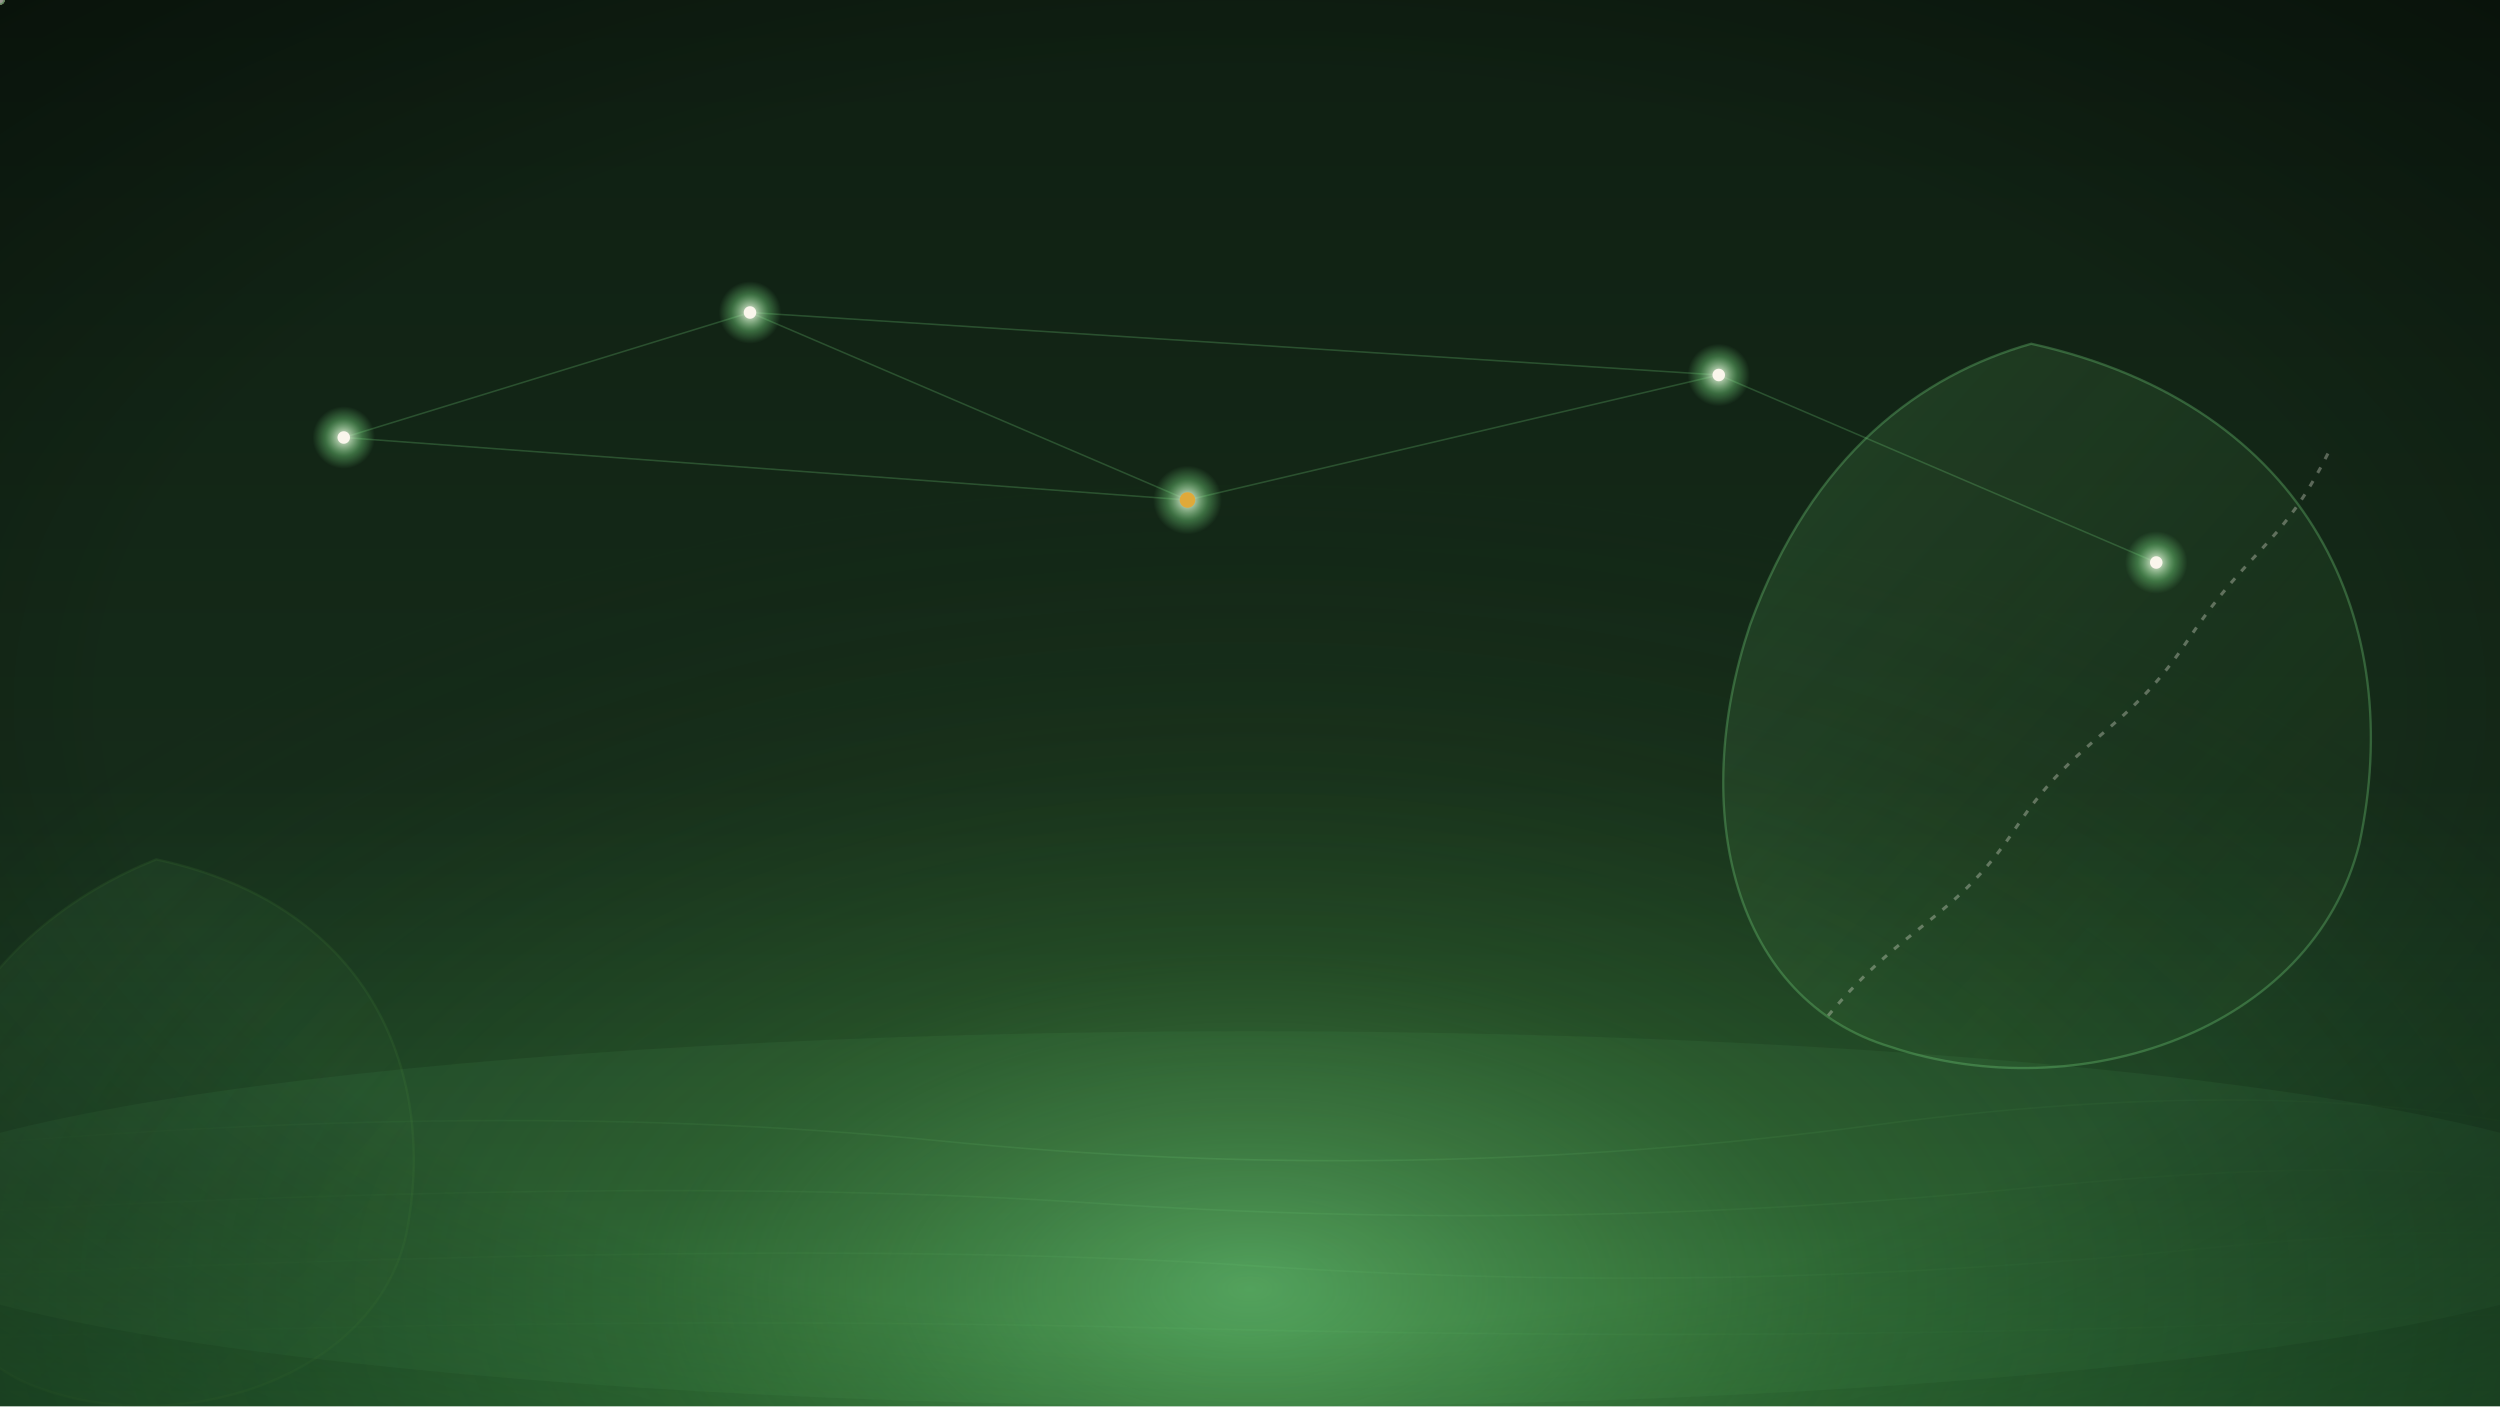
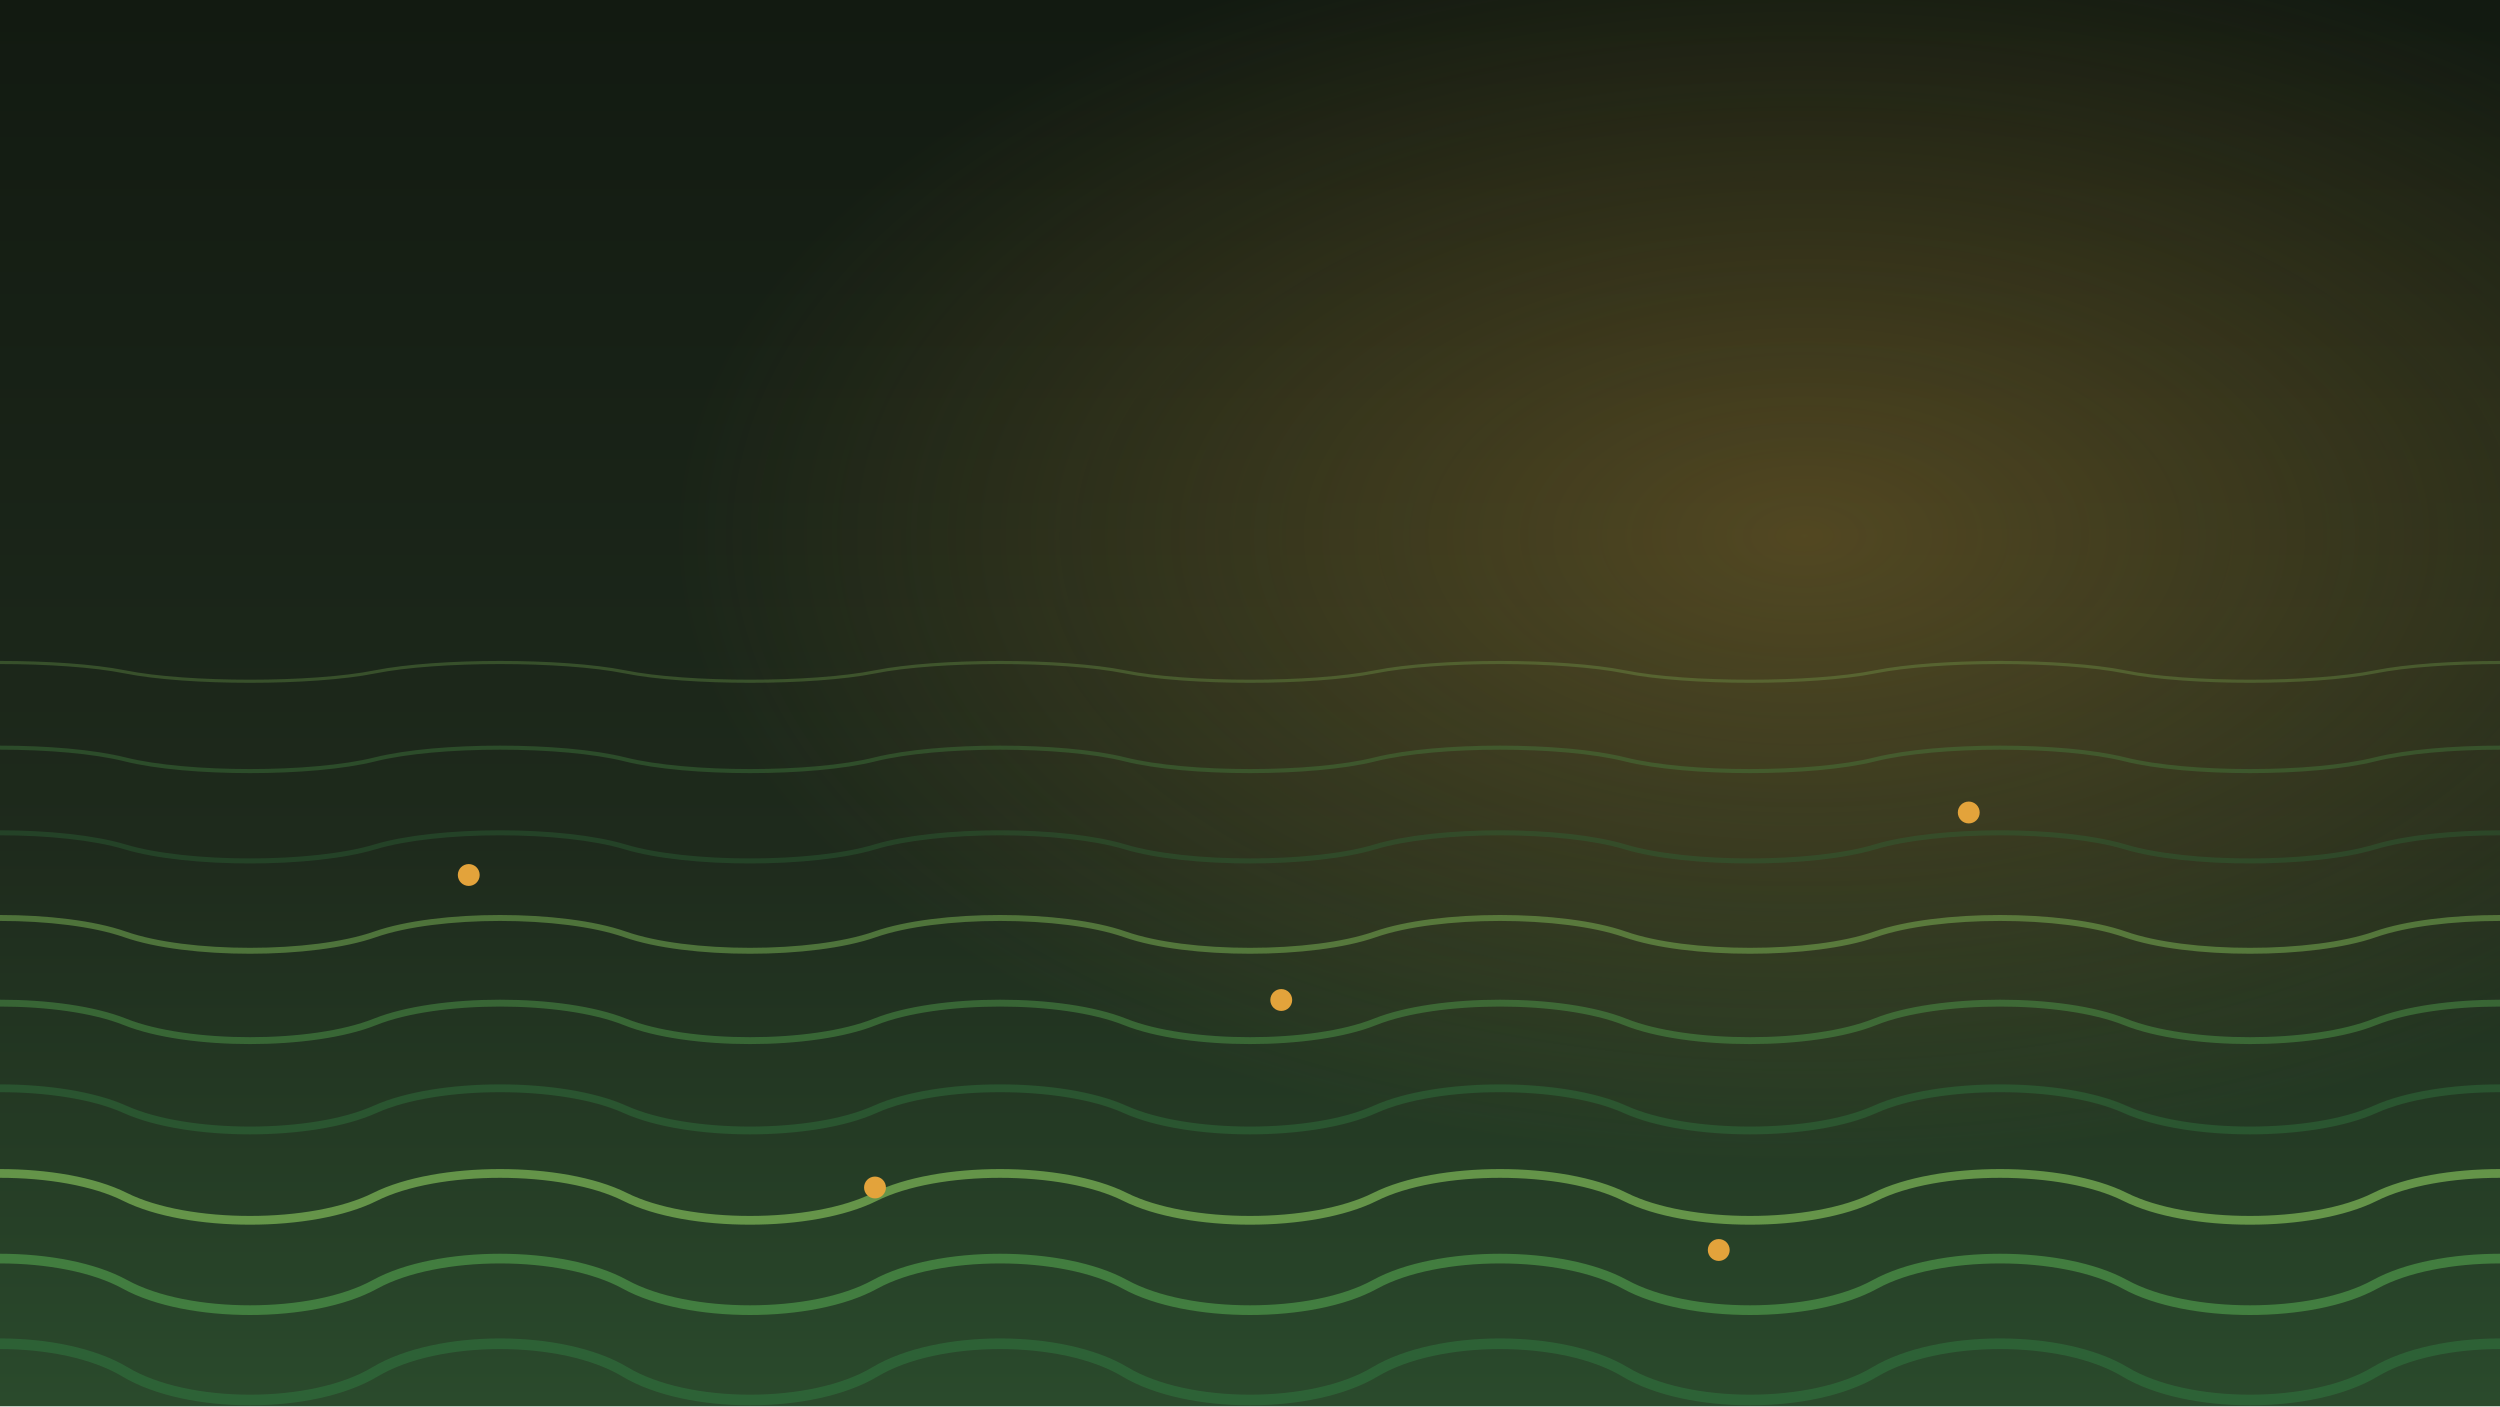
<svg xmlns="http://www.w3.org/2000/svg" viewBox="0 0 1600 900" width="1600" height="900" preserveAspectRatio="xMidYMid slice" role="img" aria-label="Tilthwave animated hero background">
  <defs>
    <linearGradient id="sky" x1="0" y1="0" x2="0" y2="1">
-       <stop offset="0%" stop-color="#0F1F12" />
-       <stop offset="55%" stop-color="#152B19" />
-       <stop offset="85%" stop-color="#1F4A28" />
-       <stop offset="100%" stop-color="#2A6B36" />
+       <stop offset="0%" stop-color="#121A11" />
+       <stop offset="60%" stop-color="#1E2A1C" />
+       <stop offset="100%" stop-color="#2A4A2C" />
    </linearGradient>
-     <radialGradient id="horizonGlow" cx="50%" cy="92%" r="60%">
-       <stop offset="0%" stop-color="#76D67E" stop-opacity="0.55" />
-       <stop offset="40%" stop-color="#4A8E3A" stop-opacity="0.20" />
-       <stop offset="100%" stop-color="#0F1F12" stop-opacity="0" />
+     <radialGradient id="glow" cx="72%" cy="38%" r="45%">
+       <stop offset="0%" stop-color="#E3A33B" stop-opacity="0.28" />
+       <stop offset="100%" stop-color="#E3A33B" stop-opacity="0" />
    </radialGradient>
-     <linearGradient id="bigLeaf" x1="0" y1="0" x2="1" y2="1">
-       <stop offset="0%" stop-color="#76D67E" stop-opacity="0.18" />
-       <stop offset="100%" stop-color="#4A8E3A" stop-opacity="0.04" />
-     </linearGradient>
-     <linearGradient id="waveGrad" x1="0" y1="0" x2="1" y2="0">
-       <stop offset="0%" stop-color="#76D67E" stop-opacity="0" />
-       <stop offset="20%" stop-color="#76D67E" stop-opacity="0.85" />
-       <stop offset="80%" stop-color="#E0A93A" stop-opacity="0.85" />
-       <stop offset="100%" stop-color="#E0A93A" stop-opacity="0" />
-     </linearGradient>
-     <radialGradient id="pulse" cx="50%" cy="50%" r="50%">
-       <stop offset="0%" stop-color="#FAF6EC" stop-opacity="1" />
-       <stop offset="60%" stop-color="#76D67E" stop-opacity="0.4" />
-       <stop offset="100%" stop-color="#76D67E" stop-opacity="0" />
-     </radialGradient>
-     <filter id="glow" x="-20%" y="-50%" width="140%" height="200%">
-       <feGaussianBlur stdDeviation="4" result="b" />
-       <feMerge>
-         <feMergeNode in="b" />
-         <feMergeNode in="SourceGraphic" />
-       </feMerge>
-     </filter>
-     <radialGradient id="mote" cx="50%" cy="50%" r="50%">
-       <stop offset="0%" stop-color="#FAF6EC" stop-opacity="0.95" />
-       <stop offset="100%" stop-color="#FAF6EC" stop-opacity="0" />
-     </radialGradient>
-     <linearGradient id="contour" x1="0" y1="0" x2="1" y2="0">
-       <stop offset="0%" stop-color="#4A8E3A" stop-opacity="0" />
-       <stop offset="50%" stop-color="#76D67E" stop-opacity="0.35" />
-       <stop offset="100%" stop-color="#4A8E3A" stop-opacity="0" />
-     </linearGradient>
  </defs>
  <rect width="1600" height="900" fill="url(#sky)" />
-   <rect width="1600" height="900" fill="url(#horizonGlow)" />
-   <g opacity="0.35">
-     <ellipse cx="800" cy="780" rx="900" ry="120" fill="#76D67E" opacity="0.18">
-       <animate attributeName="cx" values="600;1000;600" dur="22s" repeatCount="indefinite" />
-       <animate attributeName="opacity" values="0.10;0.22;0.10" dur="12s" repeatCount="indefinite" />
-     </ellipse>
-   </g>
-   <g stroke="url(#contour)" fill="none" stroke-width="1">
-     <path d="M-100 740 Q 300 700 600 730 T 1200 720 T 1700 740" opacity="0.45">
-       <animateTransform attributeName="transform" type="translate" values="0 0; -40 0; 0 0" dur="28s" repeatCount="indefinite" />
+   <rect width="1600" height="900" fill="url(#glow)" />
+   <g fill="none" stroke-linecap="round">
+     <path d="M-400 430 C -360 422, -280 422, -240 430 S -120 438, -80 430 C -40 422, 40 422, 80 430 S 200 438, 240 430 C 280 422, 360 422, 400 430 S 520 438, 560 430 C 600 422, 680 422, 720 430 S 840 438, 880 430 C 920 422, 1000 422, 1040 430 S 1160 438, 1200 430 C 1240 422, 1320 422, 1360 430 S 1480 438, 1520 430 C 1560 422, 1640 422, 1680 430 S 1800 438, 1840 430 C 1880 422, 1960 422, 2000 430 S 2120 438, 2160 430" stroke="#8CCB5E" stroke-width="2.0" opacity="0.25">
+       <animateTransform attributeName="transform" type="translate" from="0 0" to="320 0" dur="18s" repeatCount="indefinite" />
    </path>
-     <path d="M-100 780 Q 400 750 700 770 T 1300 760 T 1700 780" opacity="0.35">
-       <animateTransform attributeName="transform" type="translate" values="0 0; -60 0; 0 0" dur="34s" repeatCount="indefinite" />
+     <path d="M-400 486 C -360 476, -280 476, -240 486 S -120 496, -80 486 C -40 476, 40 476, 80 486 S 200 496, 240 486 C 280 476, 360 476, 400 486 S 520 496, 560 486 C 600 476, 680 476, 720 486 S 840 496, 880 486 C 920 476, 1000 476, 1040 486 S 1160 496, 1200 486 C 1240 476, 1320 476, 1360 486 S 1480 496, 1520 486 C 1560 476, 1640 476, 1680 486 S 1800 496, 1840 486 C 1880 476, 1960 476, 2000 486 S 2120 496, 2160 486" stroke="#4F9A4A" stroke-width="2.6" opacity="0.31">
+       <animateTransform attributeName="transform" type="translate" from="0 0" to="-320 0" dur="21s" repeatCount="indefinite" />
    </path>
-     <path d="M-100 820 Q 500 790 800 810 T 1400 800 T 1700 820" opacity="0.28">
-       <animateTransform attributeName="transform" type="translate" values="0 0; -80 0; 0 0" dur="42s" repeatCount="indefinite" />
+     <path d="M-400 542 C -360 530, -280 530, -240 542 S -120 554, -80 542 C -40 530, 40 530, 80 542 S 200 554, 240 542 C 280 530, 360 530, 400 542 S 520 554, 560 542 C 600 530, 680 530, 720 542 S 840 554, 880 542 C 920 530, 1000 530, 1040 542 S 1160 554, 1200 542 C 1240 530, 1320 530, 1360 542 S 1480 554, 1520 542 C 1560 530, 1640 530, 1680 542 S 1800 554, 1840 542 C 1880 530, 1960 530, 2000 542 S 2120 554, 2160 542" stroke="#2F6B3A" stroke-width="3.2" opacity="0.37">
+       <animateTransform attributeName="transform" type="translate" from="0 0" to="320 0" dur="24s" repeatCount="indefinite" />
    </path>
-     <path d="M-100 860 Q 350 840 750 850 T 1500 845 T 1700 860" opacity="0.22">
-       <animateTransform attributeName="transform" type="translate" values="0 0; -100 0; 0 0" dur="50s" repeatCount="indefinite" />
+     <path d="M-400 598 C -360 584, -280 584, -240 598 S -120 612, -80 598 C -40 584, 40 584, 80 598 S 200 612, 240 598 C 280 584, 360 584, 400 598 S 520 612, 560 598 C 600 584, 680 584, 720 598 S 840 612, 880 598 C 920 584, 1000 584, 1040 598 S 1160 612, 1200 598 C 1240 584, 1320 584, 1360 598 S 1480 612, 1520 598 C 1560 584, 1640 584, 1680 598 S 1800 612, 1840 598 C 1880 584, 1960 584, 2000 598 S 2120 612, 2160 598" stroke="#8CCB5E" stroke-width="3.8" opacity="0.43">
+       <animateTransform attributeName="transform" type="translate" from="0 0" to="-320 0" dur="27s" repeatCount="indefinite" />
+     </path>
+     <path d="M-400 654 C -360 638, -280 638, -240 654 S -120 670, -80 654 C -40 638, 40 638, 80 654 S 200 670, 240 654 C 280 638, 360 638, 400 654 S 520 670, 560 654 C 600 638, 680 638, 720 654 S 840 670, 880 654 C 920 638, 1000 638, 1040 654 S 1160 670, 1200 654 C 1240 638, 1320 638, 1360 654 S 1480 670, 1520 654 C 1560 638, 1640 638, 1680 654 S 1800 670, 1840 654 C 1880 638, 1960 638, 2000 654 S 2120 670, 2160 654" stroke="#4F9A4A" stroke-width="4.4" opacity="0.49">
+       <animateTransform attributeName="transform" type="translate" from="0 0" to="320 0" dur="30s" repeatCount="indefinite" />
+     </path>
+     <path d="M-400 710 C -360 692, -280 692, -240 710 S -120 728, -80 710 C -40 692, 40 692, 80 710 S 200 728, 240 710 C 280 692, 360 692, 400 710 S 520 728, 560 710 C 600 692, 680 692, 720 710 S 840 728, 880 710 C 920 692, 1000 692, 1040 710 S 1160 728, 1200 710 C 1240 692, 1320 692, 1360 710 S 1480 728, 1520 710 C 1560 692, 1640 692, 1680 710 S 1800 728, 1840 710 C 1880 692, 1960 692, 2000 710 S 2120 728, 2160 710" stroke="#2F6B3A" stroke-width="5.0" opacity="0.55">
+       <animateTransform attributeName="transform" type="translate" from="0 0" to="-320 0" dur="33s" repeatCount="indefinite" />
+     </path>
+     <path d="M-400 766 C -360 746, -280 746, -240 766 S -120 786, -80 766 C -40 746, 40 746, 80 766 S 200 786, 240 766 C 280 746, 360 746, 400 766 S 520 786, 560 766 C 600 746, 680 746, 720 766 S 840 786, 880 766 C 920 746, 1000 746, 1040 766 S 1160 786, 1200 766 C 1240 746, 1320 746, 1360 766 S 1480 786, 1520 766 C 1560 746, 1640 746, 1680 766 S 1800 786, 1840 766 C 1880 746, 1960 746, 2000 766 S 2120 786, 2160 766" stroke="#8CCB5E" stroke-width="5.6" opacity="0.61">
+       <animateTransform attributeName="transform" type="translate" from="0 0" to="320 0" dur="36s" repeatCount="indefinite" />
+     </path>
+     <path d="M-400 822 C -360 800, -280 800, -240 822 S -120 844, -80 822 C -40 800, 40 800, 80 822 S 200 844, 240 822 C 280 800, 360 800, 400 822 S 520 844, 560 822 C 600 800, 680 800, 720 822 S 840 844, 880 822 C 920 800, 1000 800, 1040 822 S 1160 844, 1200 822 C 1240 800, 1320 800, 1360 822 S 1480 844, 1520 822 C 1560 800, 1640 800, 1680 822 S 1800 844, 1840 822 C 1880 800, 1960 800, 2000 822 S 2120 844, 2160 822" stroke="#4F9A4A" stroke-width="6.2" opacity="0.67">
+       <animateTransform attributeName="transform" type="translate" from="0 0" to="-320 0" dur="39s" repeatCount="indefinite" />
+     </path>
+     <path d="M-400 878 C -360 854, -280 854, -240 878 S -120 902, -80 878 C -40 854, 40 854, 80 878 S 200 902, 240 878 C 280 854, 360 854, 400 878 S 520 902, 560 878 C 600 854, 680 854, 720 878 S 840 902, 880 878 C 920 854, 1000 854, 1040 878 S 1160 902, 1200 878 C 1240 854, 1320 854, 1360 878 S 1480 902, 1520 878 C 1560 854, 1640 854, 1680 878 S 1800 902, 1840 878 C 1880 854, 1960 854, 2000 878 S 2120 902, 2160 878" stroke="#2F6B3A" stroke-width="6.8" opacity="0.73">
+       <animateTransform attributeName="transform" type="translate" from="0 0" to="320 0" dur="42s" repeatCount="indefinite" />
+     </path>
+     <path d="M-400 934 C -360 908, -280 908, -240 934 S -120 960, -80 934 C -40 908, 40 908, 80 934 S 200 960, 240 934 C 280 908, 360 908, 400 934 S 520 960, 560 934 C 600 908, 680 908, 720 934 S 840 960, 880 934 C 920 908, 1000 908, 1040 934 S 1160 960, 1200 934 C 1240 908, 1320 908, 1360 934 S 1480 960, 1520 934 C 1560 908, 1640 908, 1680 934 S 1800 960, 1840 934 C 1880 908, 1960 908, 2000 934 S 2120 960, 2160 934" stroke="#8CCB5E" stroke-width="7.4" opacity="0.79">
+       <animateTransform attributeName="transform" type="translate" from="0 0" to="-320 0" dur="45s" repeatCount="indefinite" />
    </path>
  </g>
-   <g transform="translate(1050,180)" opacity="0.9">
-     <g>
-       <animateTransform attributeName="transform" type="rotate" values="-2 250 300; 2 250 300; -2 250 300" dur="14s" repeatCount="indefinite" />
-       <path d="M250 40                C 430 80, 490 220, 460 360                C 430 480, 280 530, 160 490                C 60 460, 30 340, 70 220                C 110 110, 180 60, 250 40 Z" fill="url(#bigLeaf)" stroke="#76D67E" stroke-width="1.5" stroke-opacity="0.35" />
-       <path d="M120 470 C 170 410, 200 410, 240 350                C 280 290, 310 290, 350 230                C 390 170, 410 170, 440 110" stroke="#FAF6EC" stroke-width="2" stroke-opacity="0.35" fill="none" stroke-dasharray="4 6">
-         <animate attributeName="stroke-dashoffset" from="0" to="-100" dur="8s" repeatCount="indefinite" />
-       </path>
-     </g>
-   </g>
-   <g transform="translate(-80,520)" opacity="0.5">
-     <g>
-       <animateTransform attributeName="transform" type="rotate" values="3 180 200; -3 180 200; 3 180 200" dur="18s" repeatCount="indefinite" />
-       <path d="M180 30                C 320 60, 360 170, 340 270                C 320 360, 200 400, 110 370                C 30 345, 10 250, 40 165                C 70 90, 130 50, 180 30 Z" fill="url(#bigLeaf)" stroke="#4A8E3A" stroke-width="1.5" stroke-opacity="0.3" />
-     </g>
-   </g>
-   <g filter="url(#glow)">
-     <path stroke="url(#waveGrad)" stroke-width="3" fill="none" stroke-linecap="round">
-       <animate attributeName="d" dur="9s" repeatCount="indefinite" values="           M 0 480 Q 200 420 400 480 T 800 480 T 1200 480 T 1600 480;           M 0 480 Q 200 540 400 480 T 800 480 T 1200 480 T 1600 480;           M 0 480 Q 200 420 400 480 T 800 480 T 1200 480 T 1600 480         " />
-     </path>
-     <path stroke="#76D67E" stroke-width="1.5" stroke-opacity="0.6" fill="none">
-       <animate attributeName="d" dur="6s" repeatCount="indefinite" values="           M 0 500 Q 150 460 300 500 T 600 500 T 900 500 T 1200 500 T 1600 500;           M 0 500 Q 150 540 300 500 T 600 500 T 900 500 T 1200 500 T 1600 500;           M 0 500 Q 150 460 300 500 T 600 500 T 900 500 T 1200 500 T 1600 500         " />
-     </path>
-     <path stroke="#E0A93A" stroke-width="1" stroke-opacity="0.45" fill="none">
-       <animate attributeName="d" dur="13s" repeatCount="indefinite" values="           M 0 460 Q 250 400 500 460 T 1000 460 T 1500 460 T 1600 460;           M 0 460 Q 250 520 500 460 T 1000 460 T 1500 460 T 1600 460;           M 0 460 Q 250 400 500 460 T 1000 460 T 1500 460 T 1600 460         " />
-     </path>
-   </g>
-   <g>
-     <g stroke="#76D67E" stroke-width="1" stroke-opacity="0.25" fill="none">
-       <line x1="220" y1="280" x2="480" y2="200">
-         <animate attributeName="stroke-opacity" values="0.10;0.45;0.10" dur="5s" repeatCount="indefinite" />
-       </line>
-       <line x1="480" y1="200" x2="760" y2="320">
-         <animate attributeName="stroke-opacity" values="0.10;0.45;0.10" dur="6s" repeatCount="indefinite" />
-       </line>
-       <line x1="760" y1="320" x2="1100" y2="240">
-         <animate attributeName="stroke-opacity" values="0.10;0.45;0.10" dur="7s" repeatCount="indefinite" />
-       </line>
-       <line x1="1100" y1="240" x2="1380" y2="360">
-         <animate attributeName="stroke-opacity" values="0.10;0.45;0.10" dur="5.5s" repeatCount="indefinite" />
-       </line>
-       <line x1="220" y1="280" x2="760" y2="320">
-         <animate attributeName="stroke-opacity" values="0.05;0.25;0.05" dur="9s" repeatCount="indefinite" />
-       </line>
-       <line x1="480" y1="200" x2="1100" y2="240">
-         <animate attributeName="stroke-opacity" values="0.05;0.25;0.05" dur="11s" repeatCount="indefinite" />
-       </line>
-     </g>
-     <g>
-       <circle cx="220" cy="280" r="20" fill="url(#pulse)">
-         <animate attributeName="r" values="14;28;14" dur="3.2s" repeatCount="indefinite" />
-         <animate attributeName="opacity" values="0.9;0.2;0.9" dur="3.2s" repeatCount="indefinite" />
-       </circle>
-       <circle cx="220" cy="280" r="4" fill="#FAF6EC" />
-       <circle cx="480" cy="200" r="20" fill="url(#pulse)">
-         <animate attributeName="r" values="14;28;14" dur="4s" begin="0.6s" repeatCount="indefinite" />
-         <animate attributeName="opacity" values="0.9;0.2;0.9" dur="4s" begin="0.6s" repeatCount="indefinite" />
-       </circle>
-       <circle cx="480" cy="200" r="4" fill="#FAF6EC" />
-       <circle cx="760" cy="320" r="22" fill="url(#pulse)">
-         <animate attributeName="r" values="16;32;16" dur="3.6s" begin="1.2s" repeatCount="indefinite" />
-         <animate attributeName="opacity" values="0.9;0.2;0.9" dur="3.6s" begin="1.2s" repeatCount="indefinite" />
-       </circle>
-       <circle cx="760" cy="320" r="5" fill="#E0A93A" />
-       <circle cx="1100" cy="240" r="20" fill="url(#pulse)">
-         <animate attributeName="r" values="14;28;14" dur="3.8s" begin="0.3s" repeatCount="indefinite" />
-         <animate attributeName="opacity" values="0.9;0.2;0.9" dur="3.8s" begin="0.3s" repeatCount="indefinite" />
-       </circle>
-       <circle cx="1100" cy="240" r="4" fill="#FAF6EC" />
-       <circle cx="1380" cy="360" r="20" fill="url(#pulse)">
-         <animate attributeName="r" values="14;28;14" dur="4.4s" begin="0.9s" repeatCount="indefinite" />
-         <animate attributeName="opacity" values="0.9;0.2;0.9" dur="4.4s" begin="0.9s" repeatCount="indefinite" />
-       </circle>
-       <circle cx="1380" cy="360" r="4" fill="#FAF6EC" />
-     </g>
-     <circle r="3" fill="#FAF6EC">
-       <animateMotion dur="4s" repeatCount="indefinite" path="M 220 280 L 480 200" />
-       <animate attributeName="opacity" values="0;1;1;0" dur="4s" repeatCount="indefinite" />
-     </circle>
-     <circle r="3" fill="#E0A93A">
-       <animateMotion dur="5s" repeatCount="indefinite" begin="1s" path="M 480 200 L 760 320" />
-       <animate attributeName="opacity" values="0;1;1;0" dur="5s" begin="1s" repeatCount="indefinite" />
-     </circle>
-     <circle r="3" fill="#FAF6EC">
-       <animateMotion dur="4.5s" repeatCount="indefinite" begin="0.5s" path="M 760 320 L 1100 240" />
-       <animate attributeName="opacity" values="0;1;1;0" dur="4.5s" begin="0.5s" repeatCount="indefinite" />
-     </circle>
-     <circle r="3" fill="#76D67E">
-       <animateMotion dur="4.2s" repeatCount="indefinite" begin="2s" path="M 1100 240 L 1380 360" />
-       <animate attributeName="opacity" values="0;1;1;0" dur="4.2s" begin="2s" repeatCount="indefinite" />
+   <g transform="translate(300,560)">
+     <circle r="6" fill="#E3A33B" />
+     <circle r="6" fill="none" stroke="#E3A33B" stroke-width="2">
+       <animate attributeName="r" values="6;34" dur="3.6s" begin="0s" repeatCount="indefinite" />
+       <animate attributeName="opacity" values="0.9;0" dur="3.6s" begin="0s" repeatCount="indefinite" />
    </circle>
  </g>
-   <g>
-     <circle r="2.5" fill="url(#mote)">
-       <animate attributeName="cx" values="120;180;120" dur="14s" repeatCount="indefinite" />
-       <animate attributeName="cy" values="700;120;700" dur="14s" repeatCount="indefinite" />
-       <animate attributeName="opacity" values="0;0.9;0" dur="14s" repeatCount="indefinite" />
-     </circle>
-     <circle r="3" fill="url(#mote)">
-       <animate attributeName="cx" values="340;380;340" dur="17s" begin="2s" repeatCount="indefinite" />
-       <animate attributeName="cy" values="800;100;800" dur="17s" begin="2s" repeatCount="indefinite" />
-       <animate attributeName="opacity" values="0;0.85;0" dur="17s" begin="2s" repeatCount="indefinite" />
-     </circle>
-     <circle r="2" fill="url(#mote)">
-       <animate attributeName="cx" values="560;520;560" dur="12s" begin="1s" repeatCount="indefinite" />
-       <animate attributeName="cy" values="780;80;780" dur="12s" begin="1s" repeatCount="indefinite" />
-       <animate attributeName="opacity" values="0;0.9;0" dur="12s" begin="1s" repeatCount="indefinite" />
-     </circle>
-     <circle r="2.5" fill="url(#mote)">
-       <animate attributeName="cx" values="780;840;780" dur="19s" begin="3s" repeatCount="indefinite" />
-       <animate attributeName="cy" values="820;60;820" dur="19s" begin="3s" repeatCount="indefinite" />
-       <animate attributeName="opacity" values="0;0.8;0" dur="19s" begin="3s" repeatCount="indefinite" />
-     </circle>
-     <circle r="3" fill="url(#mote)">
-       <animate attributeName="cx" values="980;940;980" dur="15s" begin="0.5s" repeatCount="indefinite" />
-       <animate attributeName="cy" values="760;100;760" dur="15s" begin="0.5s" repeatCount="indefinite" />
-       <animate attributeName="opacity" values="0;0.9;0" dur="15s" begin="0.5s" repeatCount="indefinite" />
-     </circle>
-     <circle r="2" fill="url(#mote)">
-       <animate attributeName="cx" values="1180;1240;1180" dur="16s" begin="2.5s" repeatCount="indefinite" />
-       <animate attributeName="cy" values="800;120;800" dur="16s" begin="2.5s" repeatCount="indefinite" />
-       <animate attributeName="opacity" values="0;0.85;0" dur="16s" begin="2.5s" repeatCount="indefinite" />
-     </circle>
-     <circle r="2.5" fill="url(#mote)">
-       <animate attributeName="cx" values="1380;1340;1380" dur="13s" begin="1.5s" repeatCount="indefinite" />
-       <animate attributeName="cy" values="780;90;780" dur="13s" begin="1.5s" repeatCount="indefinite" />
-       <animate attributeName="opacity" values="0;0.9;0" dur="13s" begin="1.5s" repeatCount="indefinite" />
-     </circle>
-     <circle r="2" fill="url(#mote)">
-       <animate attributeName="cx" values="1520;1480;1520" dur="18s" begin="4s" repeatCount="indefinite" />
-       <animate attributeName="cy" values="800;80;800" dur="18s" begin="4s" repeatCount="indefinite" />
-       <animate attributeName="opacity" values="0;0.85;0" dur="18s" begin="4s" repeatCount="indefinite" />
+   <g transform="translate(820,640)">
+     <circle r="6" fill="#E3A33B" />
+     <circle r="6" fill="none" stroke="#E3A33B" stroke-width="2">
+       <animate attributeName="r" values="6;34" dur="3.6s" begin="1.2s" repeatCount="indefinite" />
+       <animate attributeName="opacity" values="0.9;0" dur="3.6s" begin="1.2s" repeatCount="indefinite" />
    </circle>
  </g>
-   <radialGradient id="vignette" cx="50%" cy="50%" r="75%">
-     <stop offset="60%" stop-color="#000" stop-opacity="0" />
-     <stop offset="100%" stop-color="#000" stop-opacity="0.45" />
-   </radialGradient>
-   <rect width="1600" height="900" fill="url(#vignette)" pointer-events="none" />
+   <g transform="translate(1260,520)">
+     <circle r="6" fill="#E3A33B" />
+     <circle r="6" fill="none" stroke="#E3A33B" stroke-width="2">
+       <animate attributeName="r" values="6;34" dur="3.6s" begin="2.4s" repeatCount="indefinite" />
+       <animate attributeName="opacity" values="0.9;0" dur="3.6s" begin="2.4s" repeatCount="indefinite" />
+     </circle>
+   </g>
+   <g transform="translate(560,760)">
+     <circle r="6" fill="#E3A33B" />
+     <circle r="6" fill="none" stroke="#E3A33B" stroke-width="2">
+       <animate attributeName="r" values="6;34" dur="3.6s" begin="3.1s" repeatCount="indefinite" />
+       <animate attributeName="opacity" values="0.9;0" dur="3.6s" begin="3.1s" repeatCount="indefinite" />
+     </circle>
+   </g>
+   <g transform="translate(1100,800)">
+     <circle r="6" fill="#E3A33B" />
+     <circle r="6" fill="none" stroke="#E3A33B" stroke-width="2">
+       <animate attributeName="r" values="6;34" dur="3.6s" begin="0.6s" repeatCount="indefinite" />
+       <animate attributeName="opacity" values="0.9;0" dur="3.6s" begin="0.6s" repeatCount="indefinite" />
+     </circle>
+   </g>
+   <style>@media (prefers-reduced-motion: reduce) { animate, animateTransform { display:none; } }</style>
</svg>
